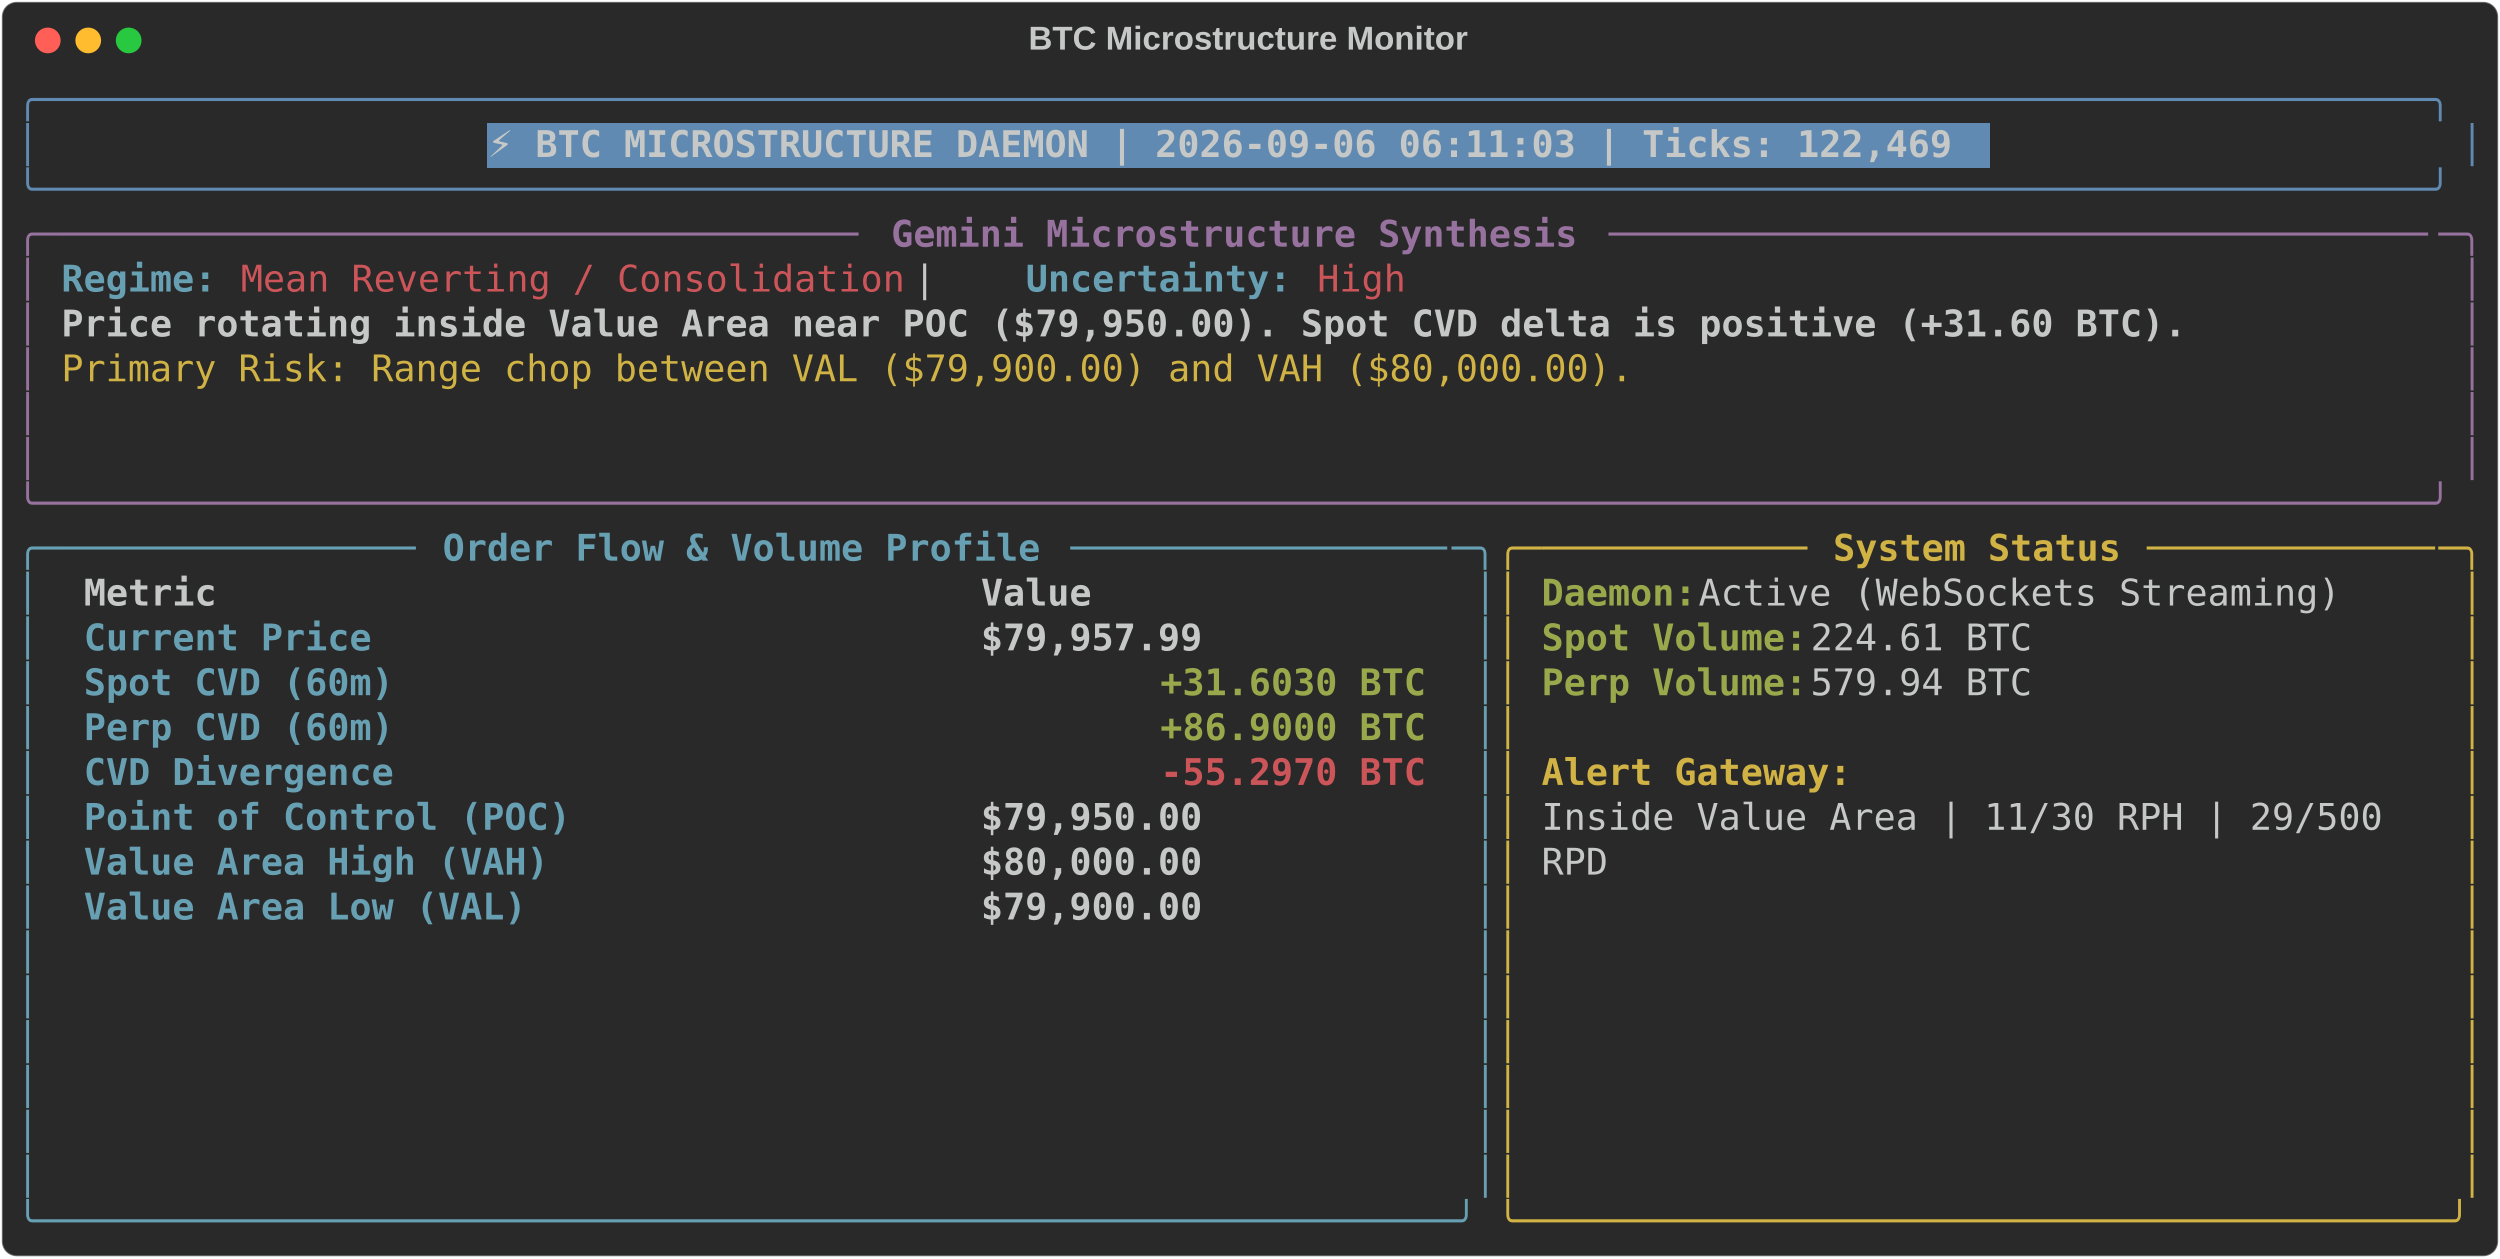
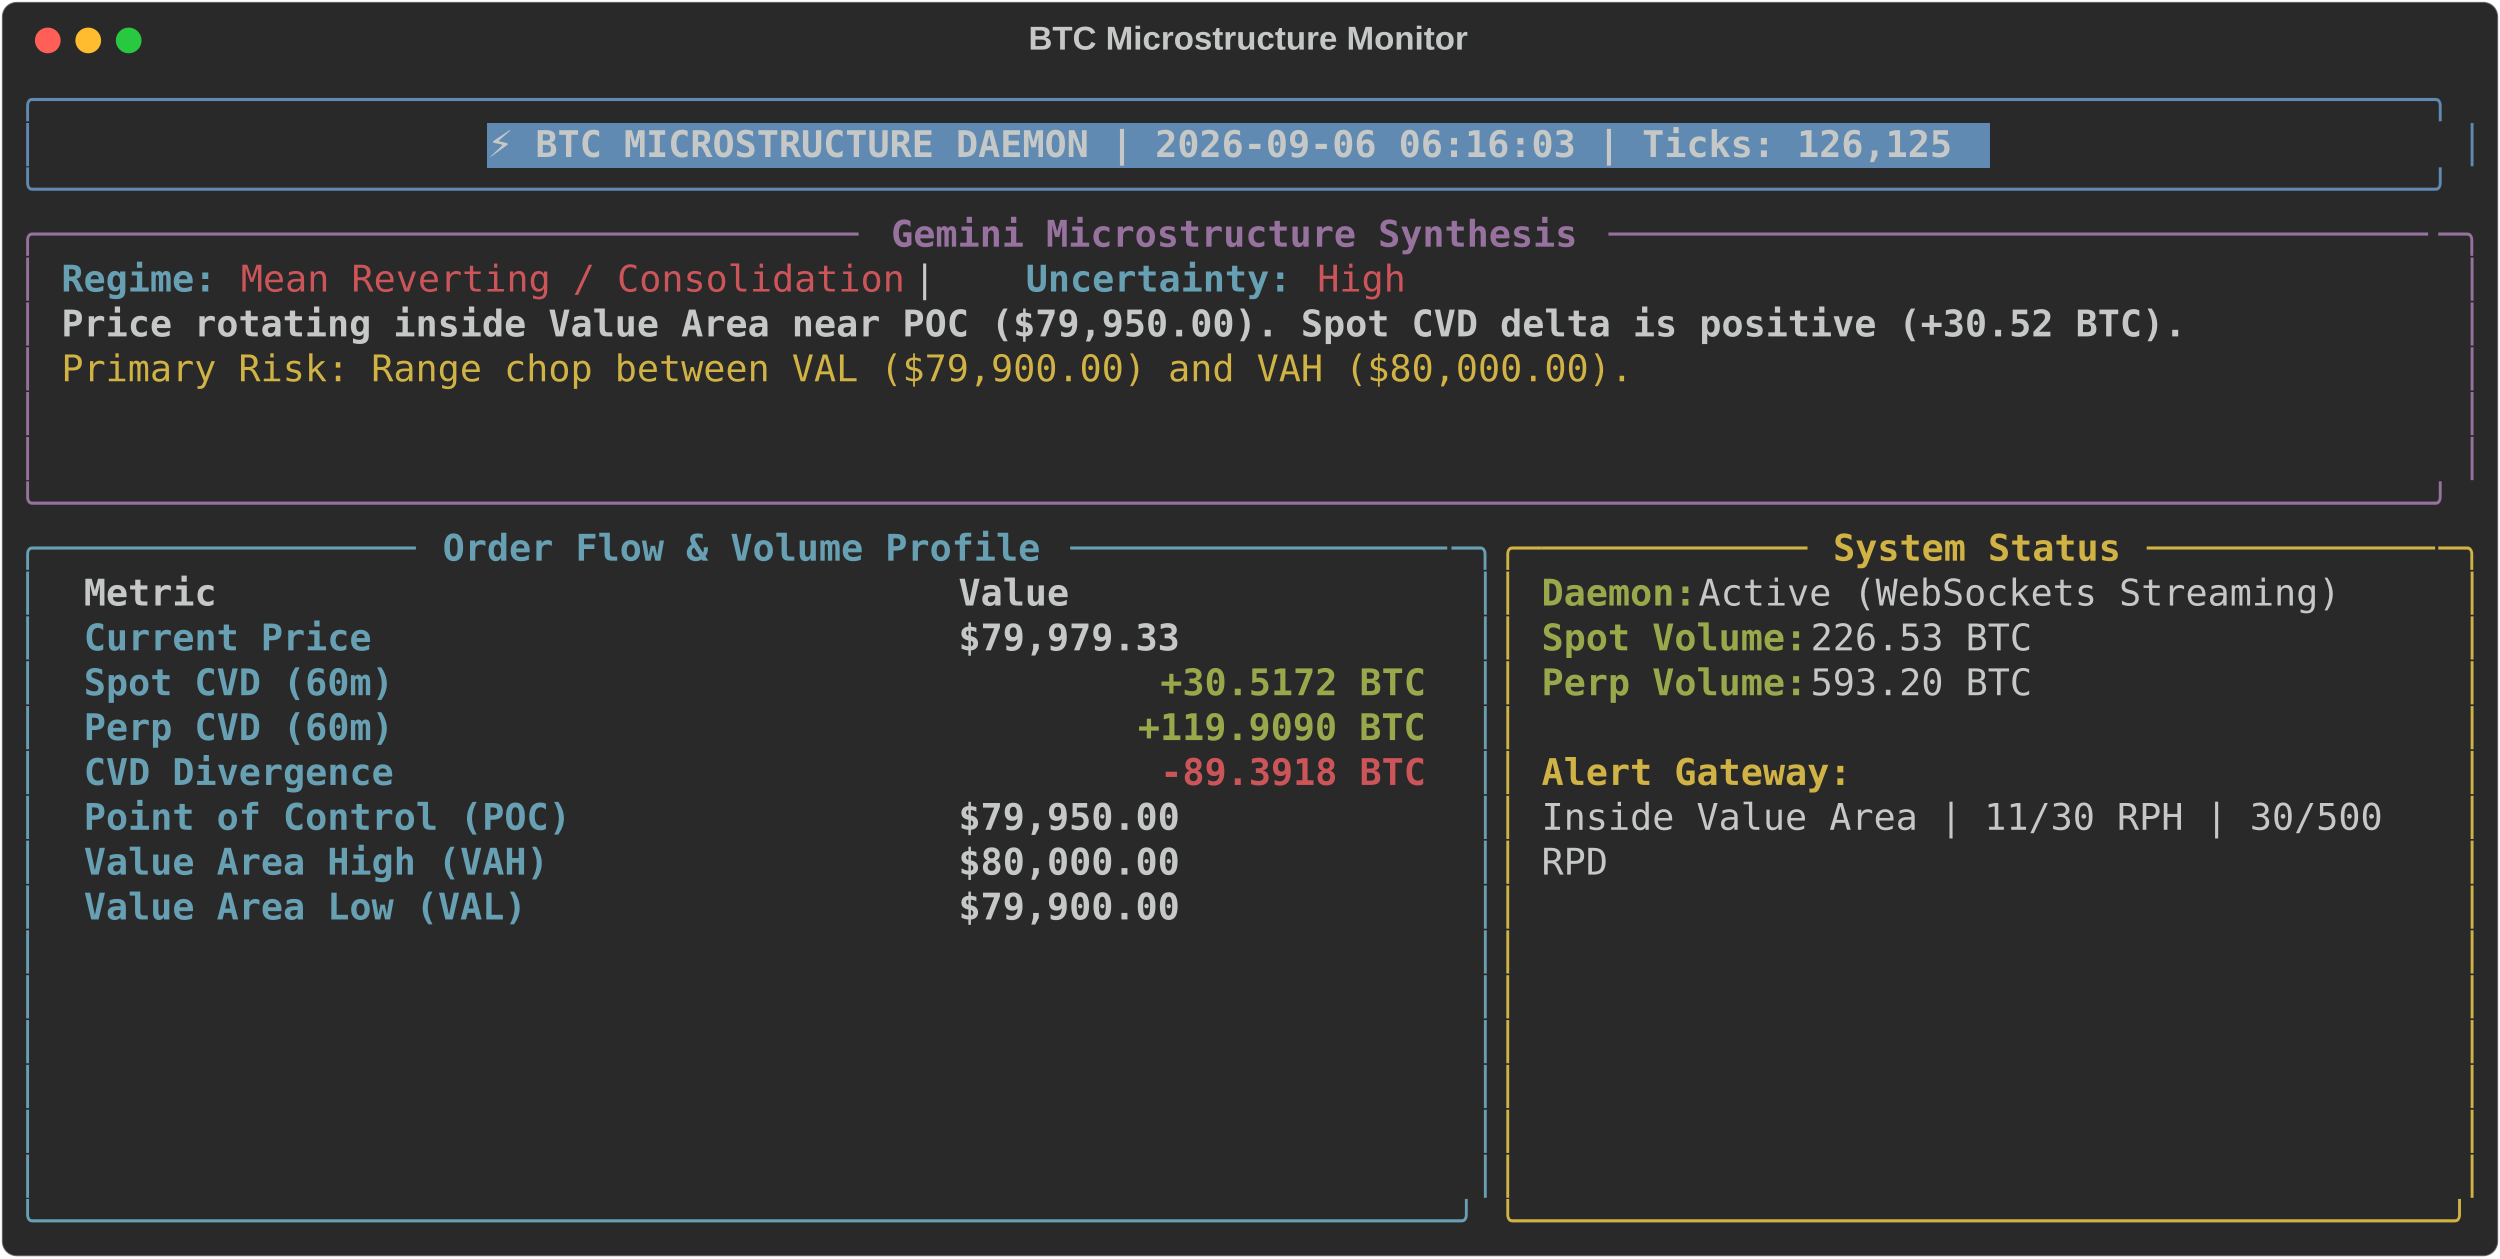
<svg xmlns="http://www.w3.org/2000/svg" class="rich-terminal" viewBox="0 0 1360 684.4">
  <style>

    @font-face {
        font-family: "Fira Code";
        src: local("FiraCode-Regular"),
                url("https://cdnjs.cloudflare.com/ajax/libs/firacode/6.2.0/woff2/FiraCode-Regular.woff2") format("woff2"),
                url("https://cdnjs.cloudflare.com/ajax/libs/firacode/6.2.0/woff/FiraCode-Regular.woff") format("woff");
        font-style: normal;
        font-weight: 400;
    }
    @font-face {
        font-family: "Fira Code";
        src: local("FiraCode-Bold"),
                url("https://cdnjs.cloudflare.com/ajax/libs/firacode/6.2.0/woff2/FiraCode-Bold.woff2") format("woff2"),
                url("https://cdnjs.cloudflare.com/ajax/libs/firacode/6.2.0/woff/FiraCode-Bold.woff") format("woff");
        font-style: bold;
        font-weight: 700;
    }

-     .terminal-909399035-matrix {
+     .terminal-795956226-matrix {
        font-family: Fira Code, monospace;
        font-size: 20px;
        line-height: 24.4px;
        font-variant-east-asian: full-width;
    }

-     .terminal-909399035-title {
+     .terminal-795956226-title {
        font-size: 18px;
        font-weight: bold;
        font-family: arial;
    }

-     .terminal-909399035-r1 { fill: #608ab1 }
- .terminal-909399035-r2 { fill: #c5c8c6 }
- .terminal-909399035-r3 { fill: #c5c8c6;font-weight: bold }
- .terminal-909399035-r4 { fill: #98729f }
- .terminal-909399035-r5 { fill: #98729f;font-weight: bold }
- .terminal-909399035-r6 { fill: #68a0b3;font-weight: bold }
- .terminal-909399035-r7 { fill: #cc555a }
- .terminal-909399035-r8 { fill: #d0b344 }
- .terminal-909399035-r9 { fill: #68a0b3 }
- .terminal-909399035-r10 { fill: #d0b344;font-weight: bold }
- .terminal-909399035-r11 { fill: #98a84b;font-weight: bold }
- .terminal-909399035-r12 { fill: #cc555a;font-weight: bold }
+     .terminal-795956226-r1 { fill: #608ab1 }
+ .terminal-795956226-r2 { fill: #c5c8c6 }
+ .terminal-795956226-r3 { fill: #c5c8c6;font-weight: bold }
+ .terminal-795956226-r4 { fill: #98729f }
+ .terminal-795956226-r5 { fill: #98729f;font-weight: bold }
+ .terminal-795956226-r6 { fill: #68a0b3;font-weight: bold }
+ .terminal-795956226-r7 { fill: #cc555a }
+ .terminal-795956226-r8 { fill: #d0b344 }
+ .terminal-795956226-r9 { fill: #68a0b3 }
+ .terminal-795956226-r10 { fill: #d0b344;font-weight: bold }
+ .terminal-795956226-r11 { fill: #98a84b;font-weight: bold }
+ .terminal-795956226-r12 { fill: #cc555a;font-weight: bold }
    </style>
  <defs>
-     <clipPath id="terminal-909399035-clip-terminal">
+     <clipPath id="terminal-795956226-clip-terminal">
      <rect x="0" y="0" width="1341.0" height="633.4" />
    </clipPath>
-     <clipPath id="terminal-909399035-line-0">
+     <clipPath id="terminal-795956226-line-0">
      <rect x="0" y="1.5" width="1342" height="24.65" />
    </clipPath>
-     <clipPath id="terminal-909399035-line-1">
+     <clipPath id="terminal-795956226-line-1">
      <rect x="0" y="25.9" width="1342" height="24.65" />
    </clipPath>
-     <clipPath id="terminal-909399035-line-2">
+     <clipPath id="terminal-795956226-line-2">
      <rect x="0" y="50.3" width="1342" height="24.65" />
    </clipPath>
-     <clipPath id="terminal-909399035-line-3">
+     <clipPath id="terminal-795956226-line-3">
      <rect x="0" y="74.7" width="1342" height="24.65" />
    </clipPath>
-     <clipPath id="terminal-909399035-line-4">
+     <clipPath id="terminal-795956226-line-4">
      <rect x="0" y="99.1" width="1342" height="24.65" />
    </clipPath>
-     <clipPath id="terminal-909399035-line-5">
+     <clipPath id="terminal-795956226-line-5">
      <rect x="0" y="123.5" width="1342" height="24.65" />
    </clipPath>
-     <clipPath id="terminal-909399035-line-6">
+     <clipPath id="terminal-795956226-line-6">
      <rect x="0" y="147.9" width="1342" height="24.65" />
    </clipPath>
-     <clipPath id="terminal-909399035-line-7">
+     <clipPath id="terminal-795956226-line-7">
      <rect x="0" y="172.3" width="1342" height="24.65" />
    </clipPath>
-     <clipPath id="terminal-909399035-line-8">
+     <clipPath id="terminal-795956226-line-8">
      <rect x="0" y="196.7" width="1342" height="24.65" />
    </clipPath>
-     <clipPath id="terminal-909399035-line-9">
+     <clipPath id="terminal-795956226-line-9">
      <rect x="0" y="221.1" width="1342" height="24.65" />
    </clipPath>
-     <clipPath id="terminal-909399035-line-10">
+     <clipPath id="terminal-795956226-line-10">
      <rect x="0" y="245.5" width="1342" height="24.65" />
    </clipPath>
-     <clipPath id="terminal-909399035-line-11">
+     <clipPath id="terminal-795956226-line-11">
      <rect x="0" y="269.9" width="1342" height="24.65" />
    </clipPath>
-     <clipPath id="terminal-909399035-line-12">
+     <clipPath id="terminal-795956226-line-12">
      <rect x="0" y="294.3" width="1342" height="24.65" />
    </clipPath>
-     <clipPath id="terminal-909399035-line-13">
+     <clipPath id="terminal-795956226-line-13">
      <rect x="0" y="318.7" width="1342" height="24.65" />
    </clipPath>
-     <clipPath id="terminal-909399035-line-14">
+     <clipPath id="terminal-795956226-line-14">
      <rect x="0" y="343.1" width="1342" height="24.65" />
    </clipPath>
-     <clipPath id="terminal-909399035-line-15">
+     <clipPath id="terminal-795956226-line-15">
      <rect x="0" y="367.5" width="1342" height="24.65" />
    </clipPath>
-     <clipPath id="terminal-909399035-line-16">
+     <clipPath id="terminal-795956226-line-16">
      <rect x="0" y="391.9" width="1342" height="24.65" />
    </clipPath>
-     <clipPath id="terminal-909399035-line-17">
+     <clipPath id="terminal-795956226-line-17">
      <rect x="0" y="416.3" width="1342" height="24.65" />
    </clipPath>
-     <clipPath id="terminal-909399035-line-18">
+     <clipPath id="terminal-795956226-line-18">
      <rect x="0" y="440.7" width="1342" height="24.65" />
    </clipPath>
-     <clipPath id="terminal-909399035-line-19">
+     <clipPath id="terminal-795956226-line-19">
      <rect x="0" y="465.1" width="1342" height="24.65" />
    </clipPath>
-     <clipPath id="terminal-909399035-line-20">
+     <clipPath id="terminal-795956226-line-20">
      <rect x="0" y="489.5" width="1342" height="24.65" />
    </clipPath>
-     <clipPath id="terminal-909399035-line-21">
+     <clipPath id="terminal-795956226-line-21">
      <rect x="0" y="513.9" width="1342" height="24.65" />
    </clipPath>
-     <clipPath id="terminal-909399035-line-22">
+     <clipPath id="terminal-795956226-line-22">
      <rect x="0" y="538.3" width="1342" height="24.65" />
    </clipPath>
-     <clipPath id="terminal-909399035-line-23">
+     <clipPath id="terminal-795956226-line-23">
      <rect x="0" y="562.7" width="1342" height="24.65" />
    </clipPath>
-     <clipPath id="terminal-909399035-line-24">
+     <clipPath id="terminal-795956226-line-24">
      <rect x="0" y="587.1" width="1342" height="24.65" />
    </clipPath>
  </defs>
  <rect fill="#292929" stroke="rgba(255,255,255,0.35)" stroke-width="1" x="1" y="1" width="1358" height="682.4" rx="8" />
-   <text class="terminal-909399035-title" fill="#c5c8c6" text-anchor="middle" x="679" y="27">BTC Microstructure Monitor</text>
+   <text class="terminal-795956226-title" fill="#c5c8c6" text-anchor="middle" x="679" y="27">BTC Microstructure Monitor</text>
  <g transform="translate(26,22)">
    <circle cx="0" cy="0" r="7" fill="#ff5f57" />
    <circle cx="22" cy="0" r="7" fill="#febc2e" />
    <circle cx="44" cy="0" r="7" fill="#28c840" />
  </g>
-   <g transform="translate(9, 41)" clip-path="url(#terminal-909399035-clip-terminal)">
+   <g transform="translate(9, 41)" clip-path="url(#terminal-795956226-clip-terminal)">
    <rect fill="#608ab1" x="256.2" y="25.9" width="817.4" height="24.65" shape-rendering="crispEdges" />
-     <g class="terminal-909399035-matrix">
-       <text class="terminal-909399035-r1" x="0" y="20" textLength="1342" clip-path="url(#terminal-909399035-line-0)">╭────────────────────────────────────────────────────────────────────────────────────────────────────────────╮</text>
-       <text class="terminal-909399035-r2" x="1342" y="20" textLength="12.2" clip-path="url(#terminal-909399035-line-0)">
- </text>
-       <text class="terminal-909399035-r1" x="0" y="44.4" textLength="12.2" clip-path="url(#terminal-909399035-line-1)">│</text>
-       <text class="terminal-909399035-r3" x="256.2" y="44.4" textLength="805.2" clip-path="url(#terminal-909399035-line-1)">⚡ BTC MICROSTRUCTURE DAEMON | 2026-09-06 06:11:03 | Ticks: 122,469</text>
-       <text class="terminal-909399035-r1" x="1329.8" y="44.4" textLength="12.2" clip-path="url(#terminal-909399035-line-1)">│</text>
-       <text class="terminal-909399035-r2" x="1342" y="44.4" textLength="12.2" clip-path="url(#terminal-909399035-line-1)">
- </text>
-       <text class="terminal-909399035-r1" x="0" y="68.8" textLength="1342" clip-path="url(#terminal-909399035-line-2)">╰────────────────────────────────────────────────────────────────────────────────────────────────────────────╯</text>
-       <text class="terminal-909399035-r2" x="1342" y="68.8" textLength="12.2" clip-path="url(#terminal-909399035-line-2)">
- </text>
-       <text class="terminal-909399035-r4" x="0" y="93.2" textLength="24.4" clip-path="url(#terminal-909399035-line-3)">╭─</text>
-       <text class="terminal-909399035-r4" x="24.4" y="93.2" textLength="439.2" clip-path="url(#terminal-909399035-line-3)">────────────────────────────────────</text>
-       <text class="terminal-909399035-r5" x="475.8" y="93.2" textLength="378.2" clip-path="url(#terminal-909399035-line-3)">Gemini Microstructure Synthesis</text>
-       <text class="terminal-909399035-r4" x="866.2" y="93.2" textLength="451.4" clip-path="url(#terminal-909399035-line-3)">─────────────────────────────────────</text>
-       <text class="terminal-909399035-r4" x="1317.6" y="93.2" textLength="24.4" clip-path="url(#terminal-909399035-line-3)">─╮</text>
-       <text class="terminal-909399035-r2" x="1342" y="93.2" textLength="12.2" clip-path="url(#terminal-909399035-line-3)">
- </text>
-       <text class="terminal-909399035-r4" x="0" y="117.6" textLength="12.2" clip-path="url(#terminal-909399035-line-4)">│</text>
-       <text class="terminal-909399035-r6" x="24.4" y="117.6" textLength="85.4" clip-path="url(#terminal-909399035-line-4)">Regime:</text>
-       <text class="terminal-909399035-r7" x="122" y="117.6" textLength="366" clip-path="url(#terminal-909399035-line-4)">Mean Reverting / Consolidation</text>
-       <text class="terminal-909399035-r2" x="488" y="117.6" textLength="61" clip-path="url(#terminal-909399035-line-4)">  |  </text>
-       <text class="terminal-909399035-r6" x="549" y="117.6" textLength="146.4" clip-path="url(#terminal-909399035-line-4)">Uncertainty:</text>
-       <text class="terminal-909399035-r7" x="707.6" y="117.6" textLength="48.8" clip-path="url(#terminal-909399035-line-4)">High</text>
-       <text class="terminal-909399035-r4" x="1329.8" y="117.6" textLength="12.2" clip-path="url(#terminal-909399035-line-4)">│</text>
-       <text class="terminal-909399035-r2" x="1342" y="117.6" textLength="12.2" clip-path="url(#terminal-909399035-line-4)">
- </text>
-       <text class="terminal-909399035-r4" x="0" y="142" textLength="12.2" clip-path="url(#terminal-909399035-line-5)">│</text>
-       <text class="terminal-909399035-r3" x="24.4" y="142" textLength="1171.2" clip-path="url(#terminal-909399035-line-5)">Price rotating inside Value Area near POC ($79,950.00). Spot CVD delta is positive (+31.60 BTC).</text>
-       <text class="terminal-909399035-r4" x="1329.8" y="142" textLength="12.2" clip-path="url(#terminal-909399035-line-5)">│</text>
-       <text class="terminal-909399035-r2" x="1342" y="142" textLength="12.2" clip-path="url(#terminal-909399035-line-5)">
- </text>
-       <text class="terminal-909399035-r4" x="0" y="166.4" textLength="12.2" clip-path="url(#terminal-909399035-line-6)">│</text>
-       <text class="terminal-909399035-r8" x="24.4" y="166.4" textLength="866.2" clip-path="url(#terminal-909399035-line-6)">Primary Risk: Range chop between VAL ($79,900.00) and VAH ($80,000.00).</text>
-       <text class="terminal-909399035-r4" x="1329.8" y="166.4" textLength="12.2" clip-path="url(#terminal-909399035-line-6)">│</text>
-       <text class="terminal-909399035-r2" x="1342" y="166.4" textLength="12.2" clip-path="url(#terminal-909399035-line-6)">
- </text>
-       <text class="terminal-909399035-r4" x="0" y="190.8" textLength="12.2" clip-path="url(#terminal-909399035-line-7)">│</text>
-       <text class="terminal-909399035-r4" x="1329.8" y="190.8" textLength="12.2" clip-path="url(#terminal-909399035-line-7)">│</text>
-       <text class="terminal-909399035-r2" x="1342" y="190.8" textLength="12.2" clip-path="url(#terminal-909399035-line-7)">
- </text>
-       <text class="terminal-909399035-r4" x="0" y="215.2" textLength="12.2" clip-path="url(#terminal-909399035-line-8)">│</text>
-       <text class="terminal-909399035-r4" x="1329.8" y="215.2" textLength="12.2" clip-path="url(#terminal-909399035-line-8)">│</text>
-       <text class="terminal-909399035-r2" x="1342" y="215.2" textLength="12.2" clip-path="url(#terminal-909399035-line-8)">
- </text>
-       <text class="terminal-909399035-r4" x="0" y="239.6" textLength="1342" clip-path="url(#terminal-909399035-line-9)">╰────────────────────────────────────────────────────────────────────────────────────────────────────────────╯</text>
-       <text class="terminal-909399035-r2" x="1342" y="239.6" textLength="12.2" clip-path="url(#terminal-909399035-line-9)">
- </text>
-       <text class="terminal-909399035-r9" x="0" y="264" textLength="24.4" clip-path="url(#terminal-909399035-line-10)">╭─</text>
-       <text class="terminal-909399035-r9" x="24.4" y="264" textLength="195.2" clip-path="url(#terminal-909399035-line-10)">────────────────</text>
-       <text class="terminal-909399035-r6" x="231.8" y="264" textLength="329.4" clip-path="url(#terminal-909399035-line-10)">Order Flow &amp; Volume Profile</text>
-       <text class="terminal-909399035-r9" x="573.4" y="264" textLength="207.4" clip-path="url(#terminal-909399035-line-10)">─────────────────</text>
-       <text class="terminal-909399035-r9" x="780.8" y="264" textLength="24.4" clip-path="url(#terminal-909399035-line-10)">─╮</text>
-       <text class="terminal-909399035-r8" x="805.2" y="264" textLength="24.4" clip-path="url(#terminal-909399035-line-10)">╭─</text>
-       <text class="terminal-909399035-r8" x="829.6" y="264" textLength="146.4" clip-path="url(#terminal-909399035-line-10)">────────────</text>
-       <text class="terminal-909399035-r10" x="988.2" y="264" textLength="158.6" clip-path="url(#terminal-909399035-line-10)">System Status</text>
-       <text class="terminal-909399035-r8" x="1159" y="264" textLength="158.6" clip-path="url(#terminal-909399035-line-10)">─────────────</text>
-       <text class="terminal-909399035-r8" x="1317.6" y="264" textLength="24.4" clip-path="url(#terminal-909399035-line-10)">─╮</text>
-       <text class="terminal-909399035-r2" x="1342" y="264" textLength="12.2" clip-path="url(#terminal-909399035-line-10)">
- </text>
-       <text class="terminal-909399035-r9" x="0" y="288.4" textLength="12.2" clip-path="url(#terminal-909399035-line-11)">│</text>
-       <text class="terminal-909399035-r3" x="36.6" y="288.4" textLength="463.6" clip-path="url(#terminal-909399035-line-11)">Metric                                </text>
-       <text class="terminal-909399035-r3" x="524.6" y="288.4" textLength="244" clip-path="url(#terminal-909399035-line-11)">               Value</text>
-       <text class="terminal-909399035-r9" x="793" y="288.4" textLength="12.2" clip-path="url(#terminal-909399035-line-11)">│</text>
-       <text class="terminal-909399035-r8" x="805.2" y="288.4" textLength="12.2" clip-path="url(#terminal-909399035-line-11)">│</text>
-       <text class="terminal-909399035-r11" x="829.6" y="288.4" textLength="85.4" clip-path="url(#terminal-909399035-line-11)">Daemon:</text>
-       <text class="terminal-909399035-r2" x="915" y="288.4" textLength="366" clip-path="url(#terminal-909399035-line-11)"> Active (WebSockets Streaming)</text>
-       <text class="terminal-909399035-r8" x="1329.8" y="288.4" textLength="12.2" clip-path="url(#terminal-909399035-line-11)">│</text>
-       <text class="terminal-909399035-r2" x="1342" y="288.4" textLength="12.2" clip-path="url(#terminal-909399035-line-11)">
- </text>
-       <text class="terminal-909399035-r9" x="0" y="312.8" textLength="12.2" clip-path="url(#terminal-909399035-line-12)">│</text>
-       <text class="terminal-909399035-r6" x="36.6" y="312.8" textLength="463.6" clip-path="url(#terminal-909399035-line-12)">Current Price                         </text>
-       <text class="terminal-909399035-r3" x="524.6" y="312.8" textLength="244" clip-path="url(#terminal-909399035-line-12)">          $79,957.99</text>
-       <text class="terminal-909399035-r9" x="793" y="312.8" textLength="12.2" clip-path="url(#terminal-909399035-line-12)">│</text>
-       <text class="terminal-909399035-r8" x="805.2" y="312.8" textLength="12.2" clip-path="url(#terminal-909399035-line-12)">│</text>
-       <text class="terminal-909399035-r11" x="829.6" y="312.8" textLength="146.4" clip-path="url(#terminal-909399035-line-12)">Spot Volume:</text>
-       <text class="terminal-909399035-r2" x="976" y="312.8" textLength="134.2" clip-path="url(#terminal-909399035-line-12)"> 224.61 BTC</text>
-       <text class="terminal-909399035-r8" x="1329.8" y="312.8" textLength="12.2" clip-path="url(#terminal-909399035-line-12)">│</text>
-       <text class="terminal-909399035-r2" x="1342" y="312.8" textLength="12.2" clip-path="url(#terminal-909399035-line-12)">
- </text>
-       <text class="terminal-909399035-r9" x="0" y="337.2" textLength="12.2" clip-path="url(#terminal-909399035-line-13)">│</text>
-       <text class="terminal-909399035-r6" x="36.6" y="337.2" textLength="463.6" clip-path="url(#terminal-909399035-line-13)">Spot CVD (60m)                        </text>
-       <text class="terminal-909399035-r11" x="622.2" y="337.2" textLength="146.4" clip-path="url(#terminal-909399035-line-13)">+31.6030 BTC</text>
-       <text class="terminal-909399035-r9" x="793" y="337.2" textLength="12.2" clip-path="url(#terminal-909399035-line-13)">│</text>
-       <text class="terminal-909399035-r8" x="805.2" y="337.2" textLength="12.2" clip-path="url(#terminal-909399035-line-13)">│</text>
-       <text class="terminal-909399035-r11" x="829.6" y="337.2" textLength="146.4" clip-path="url(#terminal-909399035-line-13)">Perp Volume:</text>
-       <text class="terminal-909399035-r2" x="976" y="337.2" textLength="134.2" clip-path="url(#terminal-909399035-line-13)"> 579.94 BTC</text>
-       <text class="terminal-909399035-r8" x="1329.8" y="337.2" textLength="12.2" clip-path="url(#terminal-909399035-line-13)">│</text>
-       <text class="terminal-909399035-r2" x="1342" y="337.2" textLength="12.2" clip-path="url(#terminal-909399035-line-13)">
- </text>
-       <text class="terminal-909399035-r9" x="0" y="361.6" textLength="12.2" clip-path="url(#terminal-909399035-line-14)">│</text>
-       <text class="terminal-909399035-r6" x="36.6" y="361.6" textLength="463.6" clip-path="url(#terminal-909399035-line-14)">Perp CVD (60m)                        </text>
-       <text class="terminal-909399035-r11" x="622.2" y="361.6" textLength="146.4" clip-path="url(#terminal-909399035-line-14)">+86.9000 BTC</text>
-       <text class="terminal-909399035-r9" x="793" y="361.6" textLength="12.2" clip-path="url(#terminal-909399035-line-14)">│</text>
-       <text class="terminal-909399035-r8" x="805.2" y="361.6" textLength="12.2" clip-path="url(#terminal-909399035-line-14)">│</text>
-       <text class="terminal-909399035-r8" x="1329.8" y="361.6" textLength="12.2" clip-path="url(#terminal-909399035-line-14)">│</text>
-       <text class="terminal-909399035-r2" x="1342" y="361.6" textLength="12.2" clip-path="url(#terminal-909399035-line-14)">
- </text>
-       <text class="terminal-909399035-r9" x="0" y="386" textLength="12.2" clip-path="url(#terminal-909399035-line-15)">│</text>
-       <text class="terminal-909399035-r6" x="36.6" y="386" textLength="463.6" clip-path="url(#terminal-909399035-line-15)">CVD Divergence                        </text>
-       <text class="terminal-909399035-r12" x="622.2" y="386" textLength="146.4" clip-path="url(#terminal-909399035-line-15)">-55.2970 BTC</text>
-       <text class="terminal-909399035-r9" x="793" y="386" textLength="12.2" clip-path="url(#terminal-909399035-line-15)">│</text>
-       <text class="terminal-909399035-r8" x="805.2" y="386" textLength="12.2" clip-path="url(#terminal-909399035-line-15)">│</text>
-       <text class="terminal-909399035-r10" x="829.6" y="386" textLength="170.8" clip-path="url(#terminal-909399035-line-15)">Alert Gateway:</text>
-       <text class="terminal-909399035-r8" x="1329.8" y="386" textLength="12.2" clip-path="url(#terminal-909399035-line-15)">│</text>
-       <text class="terminal-909399035-r2" x="1342" y="386" textLength="12.2" clip-path="url(#terminal-909399035-line-15)">
- </text>
-       <text class="terminal-909399035-r9" x="0" y="410.4" textLength="12.2" clip-path="url(#terminal-909399035-line-16)">│</text>
-       <text class="terminal-909399035-r6" x="36.6" y="410.4" textLength="463.6" clip-path="url(#terminal-909399035-line-16)">Point of Control (POC)                </text>
-       <text class="terminal-909399035-r3" x="524.6" y="410.4" textLength="244" clip-path="url(#terminal-909399035-line-16)">          $79,950.00</text>
-       <text class="terminal-909399035-r9" x="793" y="410.4" textLength="12.2" clip-path="url(#terminal-909399035-line-16)">│</text>
-       <text class="terminal-909399035-r8" x="805.2" y="410.4" textLength="12.2" clip-path="url(#terminal-909399035-line-16)">│</text>
-       <text class="terminal-909399035-r2" x="829.6" y="410.4" textLength="475.8" clip-path="url(#terminal-909399035-line-16)">Inside Value Area | 11/30 RPH | 29/500 </text>
-       <text class="terminal-909399035-r8" x="1329.8" y="410.4" textLength="12.2" clip-path="url(#terminal-909399035-line-16)">│</text>
-       <text class="terminal-909399035-r2" x="1342" y="410.4" textLength="12.2" clip-path="url(#terminal-909399035-line-16)">
- </text>
-       <text class="terminal-909399035-r9" x="0" y="434.8" textLength="12.2" clip-path="url(#terminal-909399035-line-17)">│</text>
-       <text class="terminal-909399035-r6" x="36.6" y="434.8" textLength="463.6" clip-path="url(#terminal-909399035-line-17)">Value Area High (VAH)                 </text>
-       <text class="terminal-909399035-r3" x="524.6" y="434.8" textLength="244" clip-path="url(#terminal-909399035-line-17)">          $80,000.00</text>
-       <text class="terminal-909399035-r9" x="793" y="434.8" textLength="12.2" clip-path="url(#terminal-909399035-line-17)">│</text>
-       <text class="terminal-909399035-r8" x="805.2" y="434.8" textLength="12.2" clip-path="url(#terminal-909399035-line-17)">│</text>
-       <text class="terminal-909399035-r2" x="829.6" y="434.8" textLength="36.6" clip-path="url(#terminal-909399035-line-17)">RPD</text>
-       <text class="terminal-909399035-r8" x="1329.8" y="434.8" textLength="12.2" clip-path="url(#terminal-909399035-line-17)">│</text>
-       <text class="terminal-909399035-r2" x="1342" y="434.8" textLength="12.2" clip-path="url(#terminal-909399035-line-17)">
- </text>
-       <text class="terminal-909399035-r9" x="0" y="459.2" textLength="12.2" clip-path="url(#terminal-909399035-line-18)">│</text>
-       <text class="terminal-909399035-r6" x="36.6" y="459.2" textLength="463.6" clip-path="url(#terminal-909399035-line-18)">Value Area Low (VAL)                  </text>
-       <text class="terminal-909399035-r3" x="524.6" y="459.2" textLength="244" clip-path="url(#terminal-909399035-line-18)">          $79,900.00</text>
-       <text class="terminal-909399035-r9" x="793" y="459.2" textLength="12.2" clip-path="url(#terminal-909399035-line-18)">│</text>
-       <text class="terminal-909399035-r8" x="805.2" y="459.2" textLength="12.2" clip-path="url(#terminal-909399035-line-18)">│</text>
-       <text class="terminal-909399035-r8" x="1329.8" y="459.2" textLength="12.2" clip-path="url(#terminal-909399035-line-18)">│</text>
-       <text class="terminal-909399035-r2" x="1342" y="459.2" textLength="12.2" clip-path="url(#terminal-909399035-line-18)">
- </text>
-       <text class="terminal-909399035-r9" x="0" y="483.6" textLength="12.2" clip-path="url(#terminal-909399035-line-19)">│</text>
-       <text class="terminal-909399035-r9" x="793" y="483.6" textLength="12.2" clip-path="url(#terminal-909399035-line-19)">│</text>
-       <text class="terminal-909399035-r8" x="805.2" y="483.6" textLength="12.2" clip-path="url(#terminal-909399035-line-19)">│</text>
-       <text class="terminal-909399035-r8" x="1329.8" y="483.6" textLength="12.2" clip-path="url(#terminal-909399035-line-19)">│</text>
-       <text class="terminal-909399035-r2" x="1342" y="483.6" textLength="12.2" clip-path="url(#terminal-909399035-line-19)">
- </text>
-       <text class="terminal-909399035-r9" x="0" y="508" textLength="12.2" clip-path="url(#terminal-909399035-line-20)">│</text>
-       <text class="terminal-909399035-r9" x="793" y="508" textLength="12.2" clip-path="url(#terminal-909399035-line-20)">│</text>
-       <text class="terminal-909399035-r8" x="805.2" y="508" textLength="12.2" clip-path="url(#terminal-909399035-line-20)">│</text>
-       <text class="terminal-909399035-r8" x="1329.8" y="508" textLength="12.2" clip-path="url(#terminal-909399035-line-20)">│</text>
-       <text class="terminal-909399035-r2" x="1342" y="508" textLength="12.2" clip-path="url(#terminal-909399035-line-20)">
- </text>
-       <text class="terminal-909399035-r9" x="0" y="532.4" textLength="12.2" clip-path="url(#terminal-909399035-line-21)">│</text>
-       <text class="terminal-909399035-r9" x="793" y="532.4" textLength="12.2" clip-path="url(#terminal-909399035-line-21)">│</text>
-       <text class="terminal-909399035-r8" x="805.2" y="532.4" textLength="12.2" clip-path="url(#terminal-909399035-line-21)">│</text>
-       <text class="terminal-909399035-r8" x="1329.8" y="532.4" textLength="12.2" clip-path="url(#terminal-909399035-line-21)">│</text>
-       <text class="terminal-909399035-r2" x="1342" y="532.4" textLength="12.2" clip-path="url(#terminal-909399035-line-21)">
- </text>
-       <text class="terminal-909399035-r9" x="0" y="556.8" textLength="12.2" clip-path="url(#terminal-909399035-line-22)">│</text>
-       <text class="terminal-909399035-r9" x="793" y="556.8" textLength="12.2" clip-path="url(#terminal-909399035-line-22)">│</text>
-       <text class="terminal-909399035-r8" x="805.2" y="556.8" textLength="12.2" clip-path="url(#terminal-909399035-line-22)">│</text>
-       <text class="terminal-909399035-r8" x="1329.8" y="556.8" textLength="12.2" clip-path="url(#terminal-909399035-line-22)">│</text>
-       <text class="terminal-909399035-r2" x="1342" y="556.8" textLength="12.2" clip-path="url(#terminal-909399035-line-22)">
- </text>
-       <text class="terminal-909399035-r9" x="0" y="581.2" textLength="12.2" clip-path="url(#terminal-909399035-line-23)">│</text>
-       <text class="terminal-909399035-r9" x="793" y="581.2" textLength="12.2" clip-path="url(#terminal-909399035-line-23)">│</text>
-       <text class="terminal-909399035-r8" x="805.2" y="581.2" textLength="12.2" clip-path="url(#terminal-909399035-line-23)">│</text>
-       <text class="terminal-909399035-r8" x="1329.8" y="581.2" textLength="12.2" clip-path="url(#terminal-909399035-line-23)">│</text>
-       <text class="terminal-909399035-r2" x="1342" y="581.2" textLength="12.2" clip-path="url(#terminal-909399035-line-23)">
- </text>
-       <text class="terminal-909399035-r9" x="0" y="605.6" textLength="12.2" clip-path="url(#terminal-909399035-line-24)">│</text>
-       <text class="terminal-909399035-r9" x="793" y="605.6" textLength="12.2" clip-path="url(#terminal-909399035-line-24)">│</text>
-       <text class="terminal-909399035-r8" x="805.2" y="605.6" textLength="12.2" clip-path="url(#terminal-909399035-line-24)">│</text>
-       <text class="terminal-909399035-r8" x="1329.8" y="605.6" textLength="12.2" clip-path="url(#terminal-909399035-line-24)">│</text>
-       <text class="terminal-909399035-r2" x="1342" y="605.6" textLength="12.2" clip-path="url(#terminal-909399035-line-24)">
- </text>
-       <text class="terminal-909399035-r9" x="0" y="630" textLength="805.2" clip-path="url(#terminal-909399035-line-25)">╰────────────────────────────────────────────────────────────────╯</text>
-       <text class="terminal-909399035-r8" x="805.2" y="630" textLength="536.8" clip-path="url(#terminal-909399035-line-25)">╰──────────────────────────────────────────╯</text>
-       <text class="terminal-909399035-r2" x="1342" y="630" textLength="12.2" clip-path="url(#terminal-909399035-line-25)">
+     <g class="terminal-795956226-matrix">
+       <text class="terminal-795956226-r1" x="0" y="20" textLength="1342" clip-path="url(#terminal-795956226-line-0)">╭────────────────────────────────────────────────────────────────────────────────────────────────────────────╮</text>
+       <text class="terminal-795956226-r2" x="1342" y="20" textLength="12.2" clip-path="url(#terminal-795956226-line-0)">
+ </text>
+       <text class="terminal-795956226-r1" x="0" y="44.4" textLength="12.2" clip-path="url(#terminal-795956226-line-1)">│</text>
+       <text class="terminal-795956226-r3" x="256.2" y="44.4" textLength="805.2" clip-path="url(#terminal-795956226-line-1)">⚡ BTC MICROSTRUCTURE DAEMON | 2026-09-06 06:16:03 | Ticks: 126,125</text>
+       <text class="terminal-795956226-r1" x="1329.8" y="44.4" textLength="12.2" clip-path="url(#terminal-795956226-line-1)">│</text>
+       <text class="terminal-795956226-r2" x="1342" y="44.4" textLength="12.2" clip-path="url(#terminal-795956226-line-1)">
+ </text>
+       <text class="terminal-795956226-r1" x="0" y="68.8" textLength="1342" clip-path="url(#terminal-795956226-line-2)">╰────────────────────────────────────────────────────────────────────────────────────────────────────────────╯</text>
+       <text class="terminal-795956226-r2" x="1342" y="68.8" textLength="12.2" clip-path="url(#terminal-795956226-line-2)">
+ </text>
+       <text class="terminal-795956226-r4" x="0" y="93.2" textLength="24.4" clip-path="url(#terminal-795956226-line-3)">╭─</text>
+       <text class="terminal-795956226-r4" x="24.4" y="93.2" textLength="439.2" clip-path="url(#terminal-795956226-line-3)">────────────────────────────────────</text>
+       <text class="terminal-795956226-r5" x="475.8" y="93.2" textLength="378.2" clip-path="url(#terminal-795956226-line-3)">Gemini Microstructure Synthesis</text>
+       <text class="terminal-795956226-r4" x="866.2" y="93.2" textLength="451.4" clip-path="url(#terminal-795956226-line-3)">─────────────────────────────────────</text>
+       <text class="terminal-795956226-r4" x="1317.6" y="93.2" textLength="24.4" clip-path="url(#terminal-795956226-line-3)">─╮</text>
+       <text class="terminal-795956226-r2" x="1342" y="93.2" textLength="12.2" clip-path="url(#terminal-795956226-line-3)">
+ </text>
+       <text class="terminal-795956226-r4" x="0" y="117.6" textLength="12.2" clip-path="url(#terminal-795956226-line-4)">│</text>
+       <text class="terminal-795956226-r6" x="24.4" y="117.6" textLength="85.4" clip-path="url(#terminal-795956226-line-4)">Regime:</text>
+       <text class="terminal-795956226-r7" x="122" y="117.6" textLength="366" clip-path="url(#terminal-795956226-line-4)">Mean Reverting / Consolidation</text>
+       <text class="terminal-795956226-r2" x="488" y="117.6" textLength="61" clip-path="url(#terminal-795956226-line-4)">  |  </text>
+       <text class="terminal-795956226-r6" x="549" y="117.6" textLength="146.4" clip-path="url(#terminal-795956226-line-4)">Uncertainty:</text>
+       <text class="terminal-795956226-r7" x="707.6" y="117.6" textLength="48.8" clip-path="url(#terminal-795956226-line-4)">High</text>
+       <text class="terminal-795956226-r4" x="1329.8" y="117.6" textLength="12.2" clip-path="url(#terminal-795956226-line-4)">│</text>
+       <text class="terminal-795956226-r2" x="1342" y="117.6" textLength="12.2" clip-path="url(#terminal-795956226-line-4)">
+ </text>
+       <text class="terminal-795956226-r4" x="0" y="142" textLength="12.2" clip-path="url(#terminal-795956226-line-5)">│</text>
+       <text class="terminal-795956226-r3" x="24.4" y="142" textLength="1171.2" clip-path="url(#terminal-795956226-line-5)">Price rotating inside Value Area near POC ($79,950.00). Spot CVD delta is positive (+30.52 BTC).</text>
+       <text class="terminal-795956226-r4" x="1329.8" y="142" textLength="12.2" clip-path="url(#terminal-795956226-line-5)">│</text>
+       <text class="terminal-795956226-r2" x="1342" y="142" textLength="12.2" clip-path="url(#terminal-795956226-line-5)">
+ </text>
+       <text class="terminal-795956226-r4" x="0" y="166.4" textLength="12.2" clip-path="url(#terminal-795956226-line-6)">│</text>
+       <text class="terminal-795956226-r8" x="24.4" y="166.4" textLength="866.2" clip-path="url(#terminal-795956226-line-6)">Primary Risk: Range chop between VAL ($79,900.00) and VAH ($80,000.00).</text>
+       <text class="terminal-795956226-r4" x="1329.8" y="166.4" textLength="12.2" clip-path="url(#terminal-795956226-line-6)">│</text>
+       <text class="terminal-795956226-r2" x="1342" y="166.4" textLength="12.2" clip-path="url(#terminal-795956226-line-6)">
+ </text>
+       <text class="terminal-795956226-r4" x="0" y="190.8" textLength="12.2" clip-path="url(#terminal-795956226-line-7)">│</text>
+       <text class="terminal-795956226-r4" x="1329.8" y="190.8" textLength="12.2" clip-path="url(#terminal-795956226-line-7)">│</text>
+       <text class="terminal-795956226-r2" x="1342" y="190.8" textLength="12.2" clip-path="url(#terminal-795956226-line-7)">
+ </text>
+       <text class="terminal-795956226-r4" x="0" y="215.2" textLength="12.2" clip-path="url(#terminal-795956226-line-8)">│</text>
+       <text class="terminal-795956226-r4" x="1329.8" y="215.2" textLength="12.2" clip-path="url(#terminal-795956226-line-8)">│</text>
+       <text class="terminal-795956226-r2" x="1342" y="215.2" textLength="12.2" clip-path="url(#terminal-795956226-line-8)">
+ </text>
+       <text class="terminal-795956226-r4" x="0" y="239.6" textLength="1342" clip-path="url(#terminal-795956226-line-9)">╰────────────────────────────────────────────────────────────────────────────────────────────────────────────╯</text>
+       <text class="terminal-795956226-r2" x="1342" y="239.6" textLength="12.2" clip-path="url(#terminal-795956226-line-9)">
+ </text>
+       <text class="terminal-795956226-r9" x="0" y="264" textLength="24.4" clip-path="url(#terminal-795956226-line-10)">╭─</text>
+       <text class="terminal-795956226-r9" x="24.4" y="264" textLength="195.2" clip-path="url(#terminal-795956226-line-10)">────────────────</text>
+       <text class="terminal-795956226-r6" x="231.8" y="264" textLength="329.4" clip-path="url(#terminal-795956226-line-10)">Order Flow &amp; Volume Profile</text>
+       <text class="terminal-795956226-r9" x="573.4" y="264" textLength="207.4" clip-path="url(#terminal-795956226-line-10)">─────────────────</text>
+       <text class="terminal-795956226-r9" x="780.8" y="264" textLength="24.4" clip-path="url(#terminal-795956226-line-10)">─╮</text>
+       <text class="terminal-795956226-r8" x="805.2" y="264" textLength="24.4" clip-path="url(#terminal-795956226-line-10)">╭─</text>
+       <text class="terminal-795956226-r8" x="829.6" y="264" textLength="146.4" clip-path="url(#terminal-795956226-line-10)">────────────</text>
+       <text class="terminal-795956226-r10" x="988.2" y="264" textLength="158.6" clip-path="url(#terminal-795956226-line-10)">System Status</text>
+       <text class="terminal-795956226-r8" x="1159" y="264" textLength="158.6" clip-path="url(#terminal-795956226-line-10)">─────────────</text>
+       <text class="terminal-795956226-r8" x="1317.6" y="264" textLength="24.4" clip-path="url(#terminal-795956226-line-10)">─╮</text>
+       <text class="terminal-795956226-r2" x="1342" y="264" textLength="12.2" clip-path="url(#terminal-795956226-line-10)">
+ </text>
+       <text class="terminal-795956226-r9" x="0" y="288.4" textLength="12.2" clip-path="url(#terminal-795956226-line-11)">│</text>
+       <text class="terminal-795956226-r3" x="36.6" y="288.4" textLength="451.4" clip-path="url(#terminal-795956226-line-11)">Metric                               </text>
+       <text class="terminal-795956226-r3" x="512.4" y="288.4" textLength="256.2" clip-path="url(#terminal-795956226-line-11)">                Value</text>
+       <text class="terminal-795956226-r9" x="793" y="288.4" textLength="12.2" clip-path="url(#terminal-795956226-line-11)">│</text>
+       <text class="terminal-795956226-r8" x="805.2" y="288.4" textLength="12.2" clip-path="url(#terminal-795956226-line-11)">│</text>
+       <text class="terminal-795956226-r11" x="829.6" y="288.4" textLength="85.4" clip-path="url(#terminal-795956226-line-11)">Daemon:</text>
+       <text class="terminal-795956226-r2" x="915" y="288.4" textLength="366" clip-path="url(#terminal-795956226-line-11)"> Active (WebSockets Streaming)</text>
+       <text class="terminal-795956226-r8" x="1329.8" y="288.4" textLength="12.2" clip-path="url(#terminal-795956226-line-11)">│</text>
+       <text class="terminal-795956226-r2" x="1342" y="288.4" textLength="12.2" clip-path="url(#terminal-795956226-line-11)">
+ </text>
+       <text class="terminal-795956226-r9" x="0" y="312.8" textLength="12.2" clip-path="url(#terminal-795956226-line-12)">│</text>
+       <text class="terminal-795956226-r6" x="36.6" y="312.8" textLength="451.4" clip-path="url(#terminal-795956226-line-12)">Current Price                        </text>
+       <text class="terminal-795956226-r3" x="512.4" y="312.8" textLength="256.2" clip-path="url(#terminal-795956226-line-12)">           $79,979.33</text>
+       <text class="terminal-795956226-r9" x="793" y="312.8" textLength="12.2" clip-path="url(#terminal-795956226-line-12)">│</text>
+       <text class="terminal-795956226-r8" x="805.2" y="312.8" textLength="12.2" clip-path="url(#terminal-795956226-line-12)">│</text>
+       <text class="terminal-795956226-r11" x="829.6" y="312.8" textLength="146.4" clip-path="url(#terminal-795956226-line-12)">Spot Volume:</text>
+       <text class="terminal-795956226-r2" x="976" y="312.8" textLength="134.2" clip-path="url(#terminal-795956226-line-12)"> 226.53 BTC</text>
+       <text class="terminal-795956226-r8" x="1329.8" y="312.8" textLength="12.2" clip-path="url(#terminal-795956226-line-12)">│</text>
+       <text class="terminal-795956226-r2" x="1342" y="312.8" textLength="12.2" clip-path="url(#terminal-795956226-line-12)">
+ </text>
+       <text class="terminal-795956226-r9" x="0" y="337.2" textLength="12.2" clip-path="url(#terminal-795956226-line-13)">│</text>
+       <text class="terminal-795956226-r6" x="36.6" y="337.2" textLength="451.4" clip-path="url(#terminal-795956226-line-13)">Spot CVD (60m)                       </text>
+       <text class="terminal-795956226-r11" x="622.2" y="337.2" textLength="146.4" clip-path="url(#terminal-795956226-line-13)">+30.5172 BTC</text>
+       <text class="terminal-795956226-r9" x="793" y="337.2" textLength="12.2" clip-path="url(#terminal-795956226-line-13)">│</text>
+       <text class="terminal-795956226-r8" x="805.2" y="337.2" textLength="12.2" clip-path="url(#terminal-795956226-line-13)">│</text>
+       <text class="terminal-795956226-r11" x="829.6" y="337.2" textLength="146.4" clip-path="url(#terminal-795956226-line-13)">Perp Volume:</text>
+       <text class="terminal-795956226-r2" x="976" y="337.2" textLength="134.2" clip-path="url(#terminal-795956226-line-13)"> 593.20 BTC</text>
+       <text class="terminal-795956226-r8" x="1329.8" y="337.2" textLength="12.2" clip-path="url(#terminal-795956226-line-13)">│</text>
+       <text class="terminal-795956226-r2" x="1342" y="337.2" textLength="12.2" clip-path="url(#terminal-795956226-line-13)">
+ </text>
+       <text class="terminal-795956226-r9" x="0" y="361.6" textLength="12.2" clip-path="url(#terminal-795956226-line-14)">│</text>
+       <text class="terminal-795956226-r6" x="36.6" y="361.6" textLength="451.4" clip-path="url(#terminal-795956226-line-14)">Perp CVD (60m)                       </text>
+       <text class="terminal-795956226-r11" x="610" y="361.6" textLength="158.6" clip-path="url(#terminal-795956226-line-14)">+119.9090 BTC</text>
+       <text class="terminal-795956226-r9" x="793" y="361.6" textLength="12.2" clip-path="url(#terminal-795956226-line-14)">│</text>
+       <text class="terminal-795956226-r8" x="805.2" y="361.6" textLength="12.2" clip-path="url(#terminal-795956226-line-14)">│</text>
+       <text class="terminal-795956226-r8" x="1329.8" y="361.6" textLength="12.2" clip-path="url(#terminal-795956226-line-14)">│</text>
+       <text class="terminal-795956226-r2" x="1342" y="361.6" textLength="12.2" clip-path="url(#terminal-795956226-line-14)">
+ </text>
+       <text class="terminal-795956226-r9" x="0" y="386" textLength="12.2" clip-path="url(#terminal-795956226-line-15)">│</text>
+       <text class="terminal-795956226-r6" x="36.6" y="386" textLength="451.4" clip-path="url(#terminal-795956226-line-15)">CVD Divergence                       </text>
+       <text class="terminal-795956226-r12" x="622.2" y="386" textLength="146.4" clip-path="url(#terminal-795956226-line-15)">-89.3918 BTC</text>
+       <text class="terminal-795956226-r9" x="793" y="386" textLength="12.2" clip-path="url(#terminal-795956226-line-15)">│</text>
+       <text class="terminal-795956226-r8" x="805.2" y="386" textLength="12.2" clip-path="url(#terminal-795956226-line-15)">│</text>
+       <text class="terminal-795956226-r10" x="829.6" y="386" textLength="170.8" clip-path="url(#terminal-795956226-line-15)">Alert Gateway:</text>
+       <text class="terminal-795956226-r8" x="1329.8" y="386" textLength="12.2" clip-path="url(#terminal-795956226-line-15)">│</text>
+       <text class="terminal-795956226-r2" x="1342" y="386" textLength="12.2" clip-path="url(#terminal-795956226-line-15)">
+ </text>
+       <text class="terminal-795956226-r9" x="0" y="410.4" textLength="12.2" clip-path="url(#terminal-795956226-line-16)">│</text>
+       <text class="terminal-795956226-r6" x="36.6" y="410.4" textLength="451.4" clip-path="url(#terminal-795956226-line-16)">Point of Control (POC)               </text>
+       <text class="terminal-795956226-r3" x="512.4" y="410.4" textLength="256.2" clip-path="url(#terminal-795956226-line-16)">           $79,950.00</text>
+       <text class="terminal-795956226-r9" x="793" y="410.4" textLength="12.2" clip-path="url(#terminal-795956226-line-16)">│</text>
+       <text class="terminal-795956226-r8" x="805.2" y="410.4" textLength="12.2" clip-path="url(#terminal-795956226-line-16)">│</text>
+       <text class="terminal-795956226-r2" x="829.6" y="410.4" textLength="475.8" clip-path="url(#terminal-795956226-line-16)">Inside Value Area | 11/30 RPH | 30/500 </text>
+       <text class="terminal-795956226-r8" x="1329.8" y="410.4" textLength="12.2" clip-path="url(#terminal-795956226-line-16)">│</text>
+       <text class="terminal-795956226-r2" x="1342" y="410.4" textLength="12.2" clip-path="url(#terminal-795956226-line-16)">
+ </text>
+       <text class="terminal-795956226-r9" x="0" y="434.8" textLength="12.2" clip-path="url(#terminal-795956226-line-17)">│</text>
+       <text class="terminal-795956226-r6" x="36.6" y="434.8" textLength="451.4" clip-path="url(#terminal-795956226-line-17)">Value Area High (VAH)                </text>
+       <text class="terminal-795956226-r3" x="512.4" y="434.8" textLength="256.2" clip-path="url(#terminal-795956226-line-17)">           $80,000.00</text>
+       <text class="terminal-795956226-r9" x="793" y="434.8" textLength="12.2" clip-path="url(#terminal-795956226-line-17)">│</text>
+       <text class="terminal-795956226-r8" x="805.2" y="434.8" textLength="12.2" clip-path="url(#terminal-795956226-line-17)">│</text>
+       <text class="terminal-795956226-r2" x="829.6" y="434.8" textLength="36.6" clip-path="url(#terminal-795956226-line-17)">RPD</text>
+       <text class="terminal-795956226-r8" x="1329.8" y="434.8" textLength="12.2" clip-path="url(#terminal-795956226-line-17)">│</text>
+       <text class="terminal-795956226-r2" x="1342" y="434.8" textLength="12.2" clip-path="url(#terminal-795956226-line-17)">
+ </text>
+       <text class="terminal-795956226-r9" x="0" y="459.2" textLength="12.2" clip-path="url(#terminal-795956226-line-18)">│</text>
+       <text class="terminal-795956226-r6" x="36.6" y="459.2" textLength="451.4" clip-path="url(#terminal-795956226-line-18)">Value Area Low (VAL)                 </text>
+       <text class="terminal-795956226-r3" x="512.4" y="459.2" textLength="256.2" clip-path="url(#terminal-795956226-line-18)">           $79,900.00</text>
+       <text class="terminal-795956226-r9" x="793" y="459.2" textLength="12.2" clip-path="url(#terminal-795956226-line-18)">│</text>
+       <text class="terminal-795956226-r8" x="805.2" y="459.2" textLength="12.2" clip-path="url(#terminal-795956226-line-18)">│</text>
+       <text class="terminal-795956226-r8" x="1329.8" y="459.2" textLength="12.2" clip-path="url(#terminal-795956226-line-18)">│</text>
+       <text class="terminal-795956226-r2" x="1342" y="459.2" textLength="12.2" clip-path="url(#terminal-795956226-line-18)">
+ </text>
+       <text class="terminal-795956226-r9" x="0" y="483.6" textLength="12.2" clip-path="url(#terminal-795956226-line-19)">│</text>
+       <text class="terminal-795956226-r9" x="793" y="483.6" textLength="12.2" clip-path="url(#terminal-795956226-line-19)">│</text>
+       <text class="terminal-795956226-r8" x="805.2" y="483.6" textLength="12.2" clip-path="url(#terminal-795956226-line-19)">│</text>
+       <text class="terminal-795956226-r8" x="1329.8" y="483.6" textLength="12.2" clip-path="url(#terminal-795956226-line-19)">│</text>
+       <text class="terminal-795956226-r2" x="1342" y="483.6" textLength="12.2" clip-path="url(#terminal-795956226-line-19)">
+ </text>
+       <text class="terminal-795956226-r9" x="0" y="508" textLength="12.2" clip-path="url(#terminal-795956226-line-20)">│</text>
+       <text class="terminal-795956226-r9" x="793" y="508" textLength="12.2" clip-path="url(#terminal-795956226-line-20)">│</text>
+       <text class="terminal-795956226-r8" x="805.2" y="508" textLength="12.2" clip-path="url(#terminal-795956226-line-20)">│</text>
+       <text class="terminal-795956226-r8" x="1329.8" y="508" textLength="12.2" clip-path="url(#terminal-795956226-line-20)">│</text>
+       <text class="terminal-795956226-r2" x="1342" y="508" textLength="12.2" clip-path="url(#terminal-795956226-line-20)">
+ </text>
+       <text class="terminal-795956226-r9" x="0" y="532.4" textLength="12.2" clip-path="url(#terminal-795956226-line-21)">│</text>
+       <text class="terminal-795956226-r9" x="793" y="532.4" textLength="12.2" clip-path="url(#terminal-795956226-line-21)">│</text>
+       <text class="terminal-795956226-r8" x="805.2" y="532.4" textLength="12.2" clip-path="url(#terminal-795956226-line-21)">│</text>
+       <text class="terminal-795956226-r8" x="1329.8" y="532.4" textLength="12.2" clip-path="url(#terminal-795956226-line-21)">│</text>
+       <text class="terminal-795956226-r2" x="1342" y="532.4" textLength="12.2" clip-path="url(#terminal-795956226-line-21)">
+ </text>
+       <text class="terminal-795956226-r9" x="0" y="556.8" textLength="12.2" clip-path="url(#terminal-795956226-line-22)">│</text>
+       <text class="terminal-795956226-r9" x="793" y="556.8" textLength="12.2" clip-path="url(#terminal-795956226-line-22)">│</text>
+       <text class="terminal-795956226-r8" x="805.2" y="556.8" textLength="12.2" clip-path="url(#terminal-795956226-line-22)">│</text>
+       <text class="terminal-795956226-r8" x="1329.8" y="556.8" textLength="12.2" clip-path="url(#terminal-795956226-line-22)">│</text>
+       <text class="terminal-795956226-r2" x="1342" y="556.8" textLength="12.2" clip-path="url(#terminal-795956226-line-22)">
+ </text>
+       <text class="terminal-795956226-r9" x="0" y="581.2" textLength="12.2" clip-path="url(#terminal-795956226-line-23)">│</text>
+       <text class="terminal-795956226-r9" x="793" y="581.2" textLength="12.2" clip-path="url(#terminal-795956226-line-23)">│</text>
+       <text class="terminal-795956226-r8" x="805.2" y="581.2" textLength="12.2" clip-path="url(#terminal-795956226-line-23)">│</text>
+       <text class="terminal-795956226-r8" x="1329.8" y="581.2" textLength="12.2" clip-path="url(#terminal-795956226-line-23)">│</text>
+       <text class="terminal-795956226-r2" x="1342" y="581.2" textLength="12.2" clip-path="url(#terminal-795956226-line-23)">
+ </text>
+       <text class="terminal-795956226-r9" x="0" y="605.6" textLength="12.2" clip-path="url(#terminal-795956226-line-24)">│</text>
+       <text class="terminal-795956226-r9" x="793" y="605.6" textLength="12.2" clip-path="url(#terminal-795956226-line-24)">│</text>
+       <text class="terminal-795956226-r8" x="805.2" y="605.6" textLength="12.2" clip-path="url(#terminal-795956226-line-24)">│</text>
+       <text class="terminal-795956226-r8" x="1329.8" y="605.6" textLength="12.2" clip-path="url(#terminal-795956226-line-24)">│</text>
+       <text class="terminal-795956226-r2" x="1342" y="605.6" textLength="12.2" clip-path="url(#terminal-795956226-line-24)">
+ </text>
+       <text class="terminal-795956226-r9" x="0" y="630" textLength="805.2" clip-path="url(#terminal-795956226-line-25)">╰────────────────────────────────────────────────────────────────╯</text>
+       <text class="terminal-795956226-r8" x="805.2" y="630" textLength="536.8" clip-path="url(#terminal-795956226-line-25)">╰──────────────────────────────────────────╯</text>
+       <text class="terminal-795956226-r2" x="1342" y="630" textLength="12.2" clip-path="url(#terminal-795956226-line-25)">
</text>
    </g>
  </g>
</svg>
